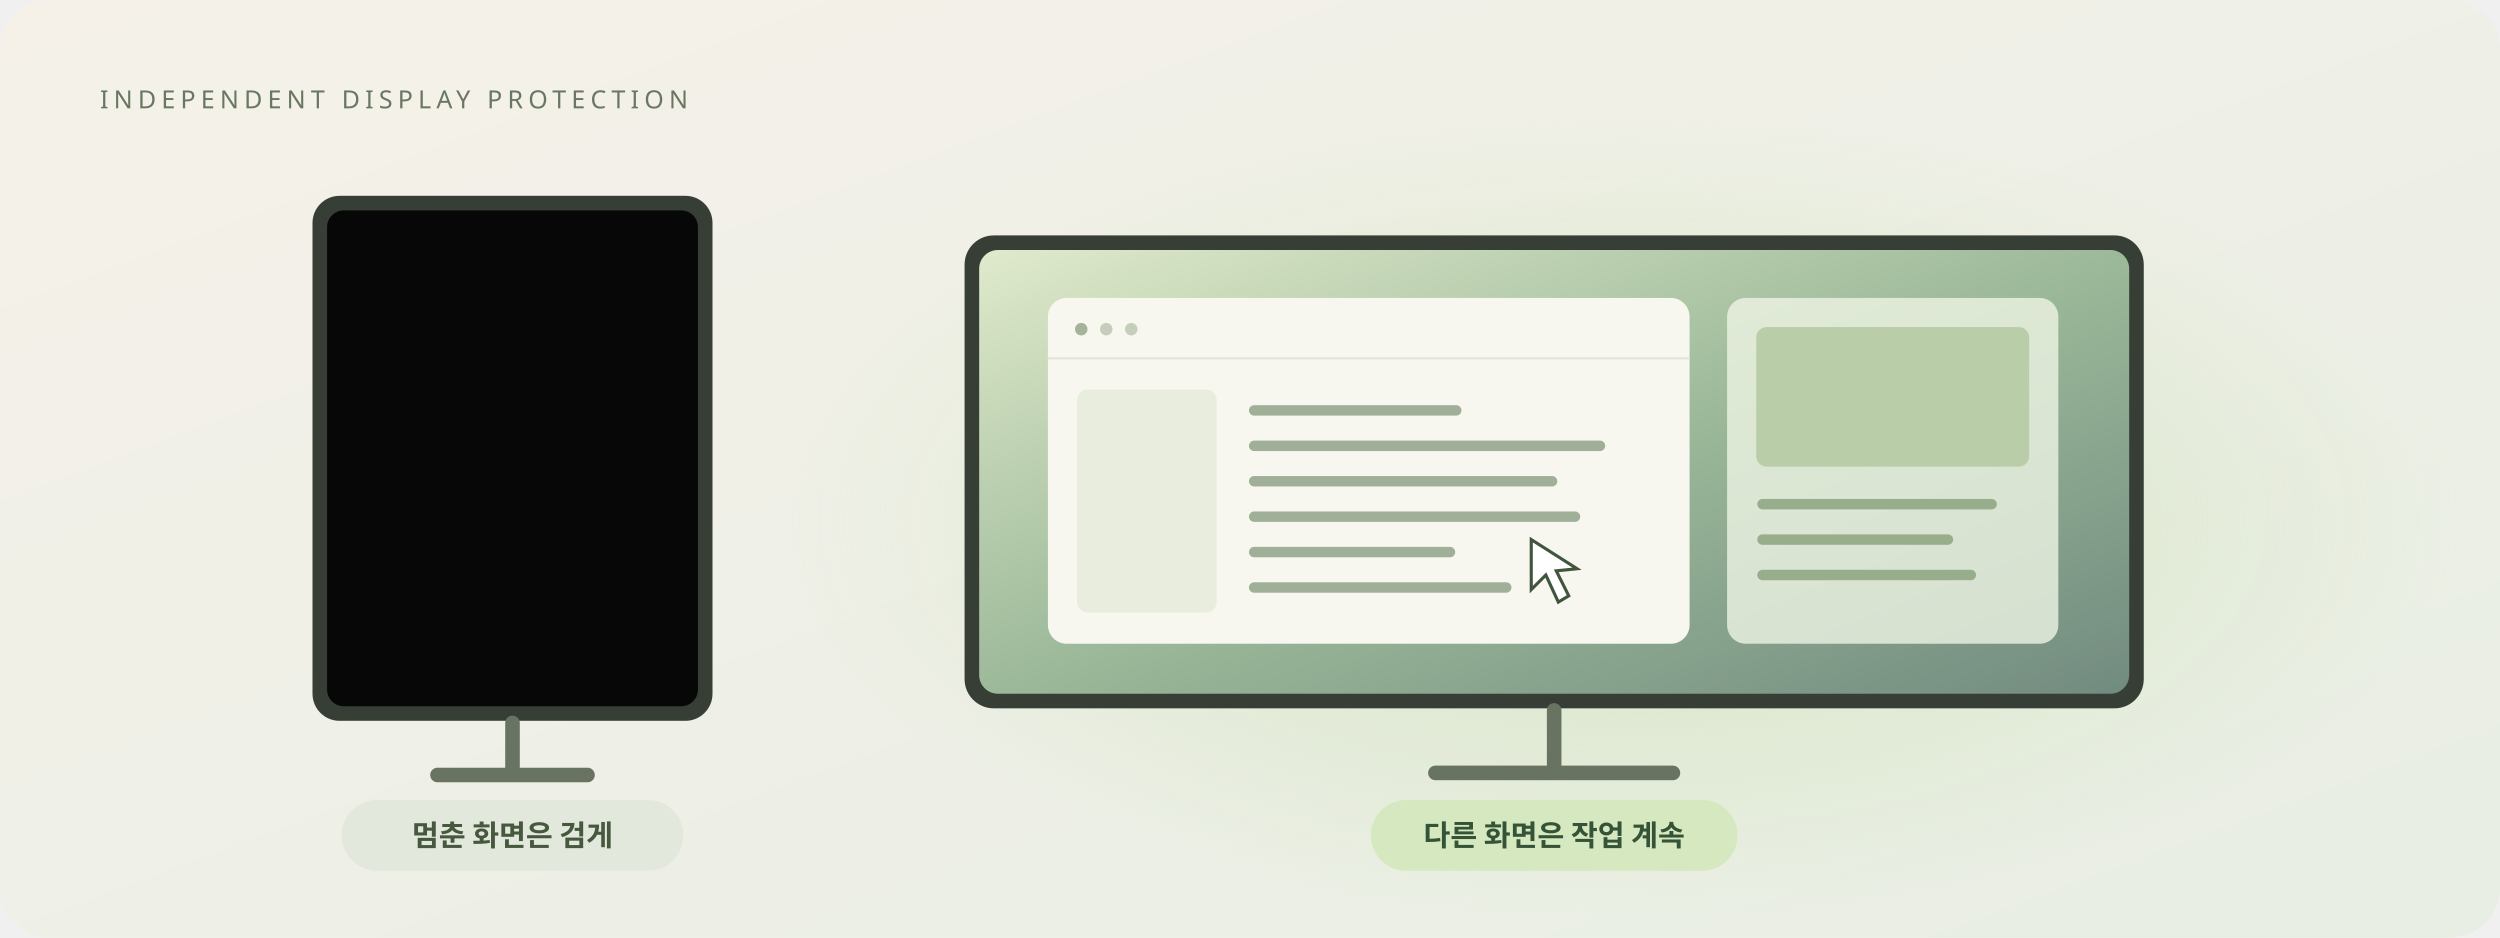
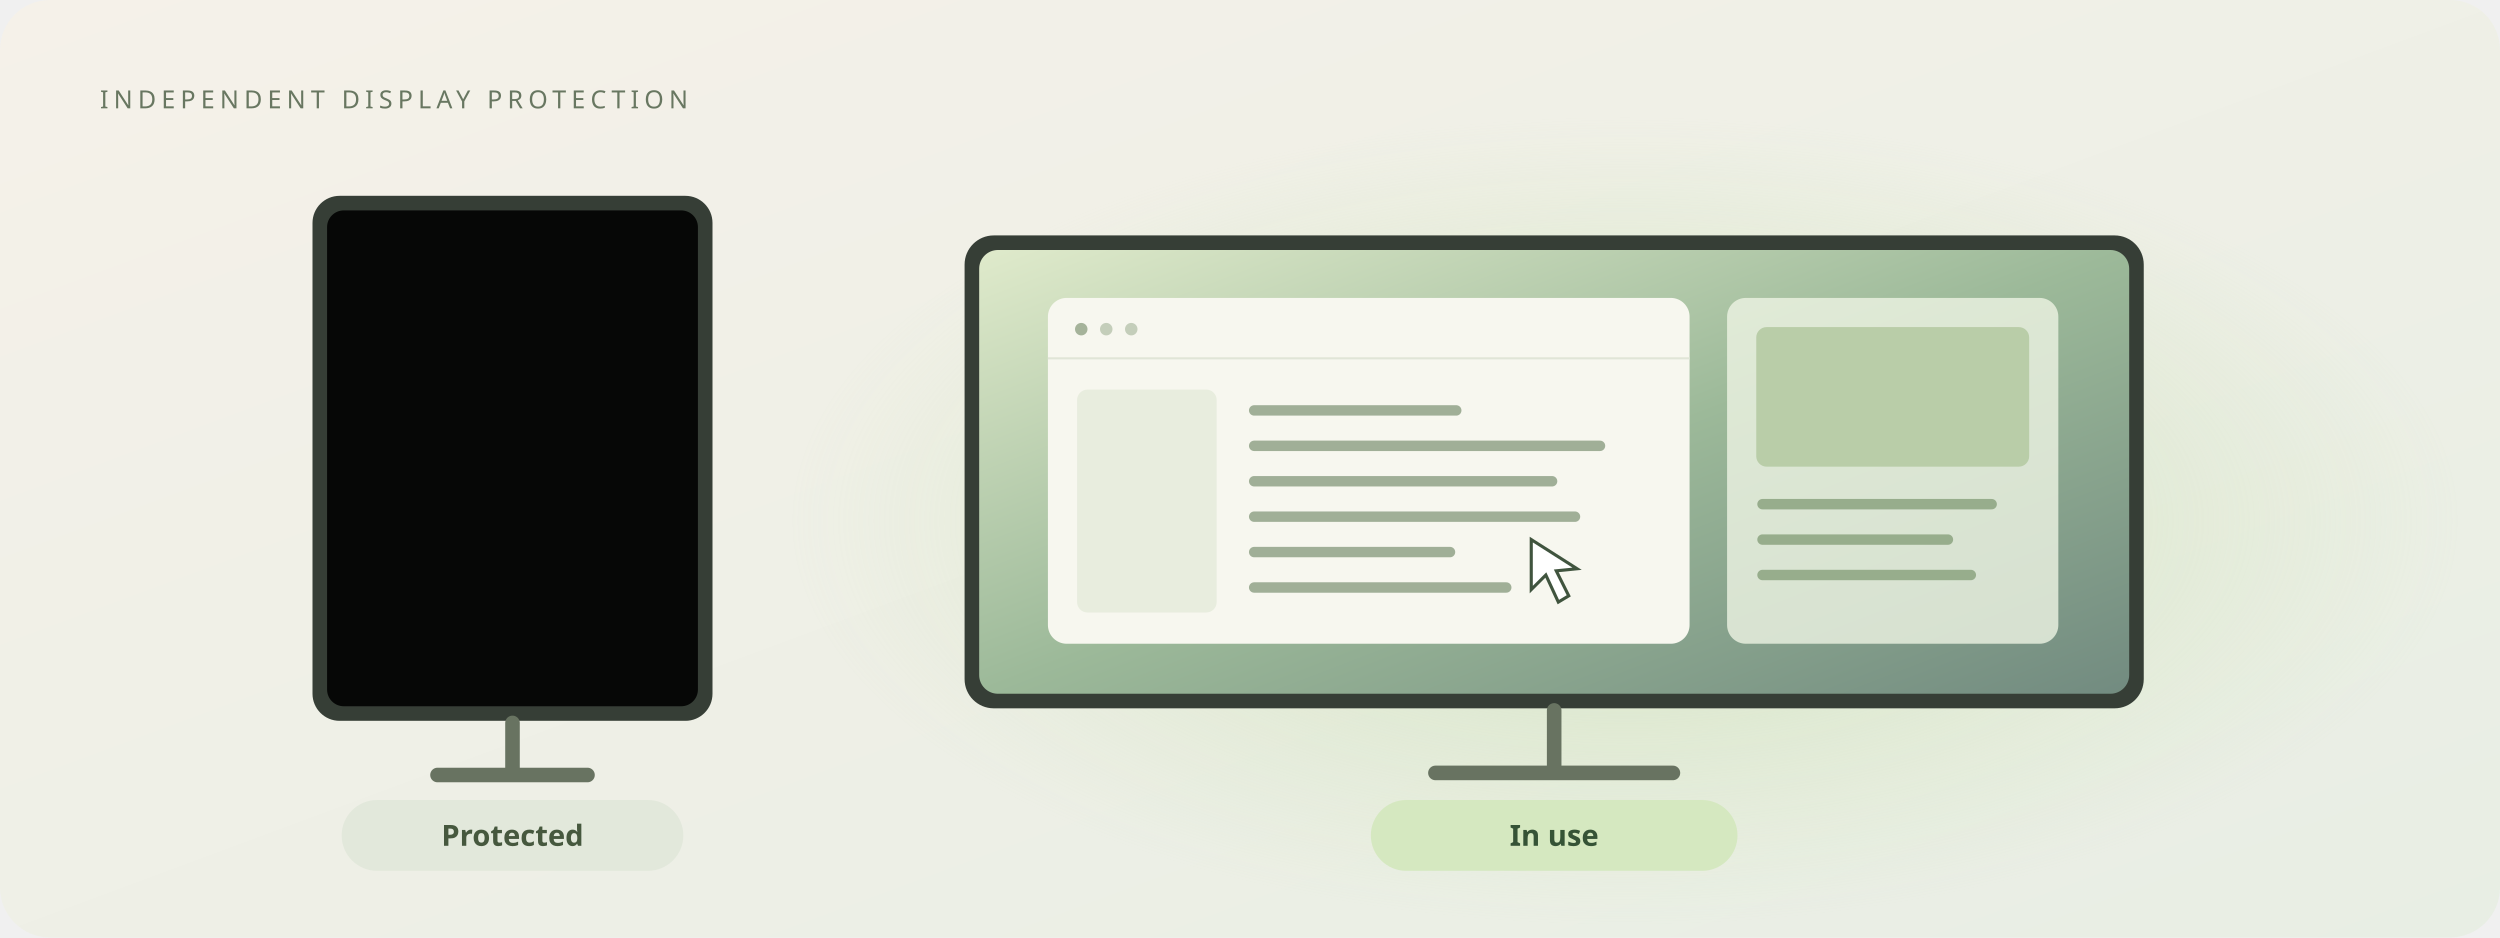
<svg xmlns="http://www.w3.org/2000/svg" width="1200" height="450" viewBox="0 0 1200 450" role="img" aria-labelledby="title description">
  <defs>
    <linearGradient id="canvas" x2="1" y2="1">
      <stop stop-color="#f5f1e9" />
      <stop offset="1" stop-color="#e8eee4" />
    </linearGradient>
    <radialGradient id="glow">
      <stop stop-color="#c7dfae" stop-opacity=".65" />
      <stop offset="1" stop-color="#c7dfae" stop-opacity="0" />
    </radialGradient>
    <linearGradient id="desktop" x2="1" y2="1">
      <stop stop-color="#dfeacb" />
      <stop offset=".5" stop-color="#9cb999" />
      <stop offset="1" stop-color="#728b80" />
    </linearGradient>
  </defs>
  <rect width="1200" height="450" rx="24" fill="url(#canvas)" />
  <ellipse cx="780" cy="250" rx="400" ry="195" fill="url(#glow)" />
  <g font-family="Segoe UI, Malgun Gothic, sans-serif">
    <text x="48" y="52" fill="#687761" font-size="12" letter-spacing="2.5">INDEPENDENT DISPLAY PROTECTION</text>
    <g transform="translate(150 94)">
      <rect x="0" y="0" width="192" height="252" rx="13" fill="#363e36" />
      <rect x="7" y="7" width="178" height="238" rx="8" fill="#060706" />
      <path d="M96 253v25m-36 0h72" fill="none" stroke="#687361" stroke-width="7" stroke-linecap="round" />
    </g>
    <g transform="translate(463 113)">
      <rect width="566" height="227" rx="14" fill="#363e36" />
      <rect x="7" y="7" width="552" height="213" rx="9" fill="url(#desktop)" />
      <path d="M283 228v30m-57 0h114" fill="none" stroke="#687361" stroke-width="7" stroke-linecap="round" />
      <rect x="40" y="30" width="308" height="166" rx="9" fill="#f7f7ef" />
      <path d="M40 59h308" stroke="#e0e5d7" />
      <circle cx="56" cy="45" r="3" fill="#a5b39a" />
      <circle cx="68" cy="45" r="3" fill="#c4ceba" />
      <circle cx="80" cy="45" r="3" fill="#c4ceba" />
      <rect x="54" y="74" width="67" height="107" rx="5" fill="#e8edde" />
      <path d="M139 84h97m-97 17h166m-166 17h143m-143 17h154m-154 17h94m-94 17h121" stroke="#a0af97" stroke-width="5" stroke-linecap="round" />
      <rect x="366" y="30" width="159" height="166" rx="9" fill="#edf4e3" fill-opacity=".8" />
      <rect x="380" y="44" width="131" height="67" rx="5" fill="#b9cda8" />
      <path d="M383 129h110m-110 17h89m-89 17h100" stroke="#97ad8c" stroke-width="5" stroke-linecap="round" />
      <path d="m272 146 0 24 7-7 6 13 5-3-6-12 10-1Z" fill="#fff" stroke="#40543e" stroke-width="1.5" />
    </g>
    <g text-anchor="middle">
      <rect x="164" y="384" width="164" height="34" rx="17" fill="#e2e8db" />
-       <text x="246" y="406" fill="#46583e" font-size="14" font-weight="600">멈춘 화면은 검게</text>
+       <text x="246" y="406" fill="#46583e" font-size="14" font-weight="600">Protected</text>
      <rect x="658" y="384" width="176" height="34" rx="17" fill="#d5e8c0" />
-       <text x="746" y="406" fill="#355336" font-size="14" font-weight="600">다른 화면은 작업 계속</text>
+       <text x="746" y="406" fill="#355336" font-size="14" font-weight="600">In use</text>
    </g>
  </g>
</svg>
